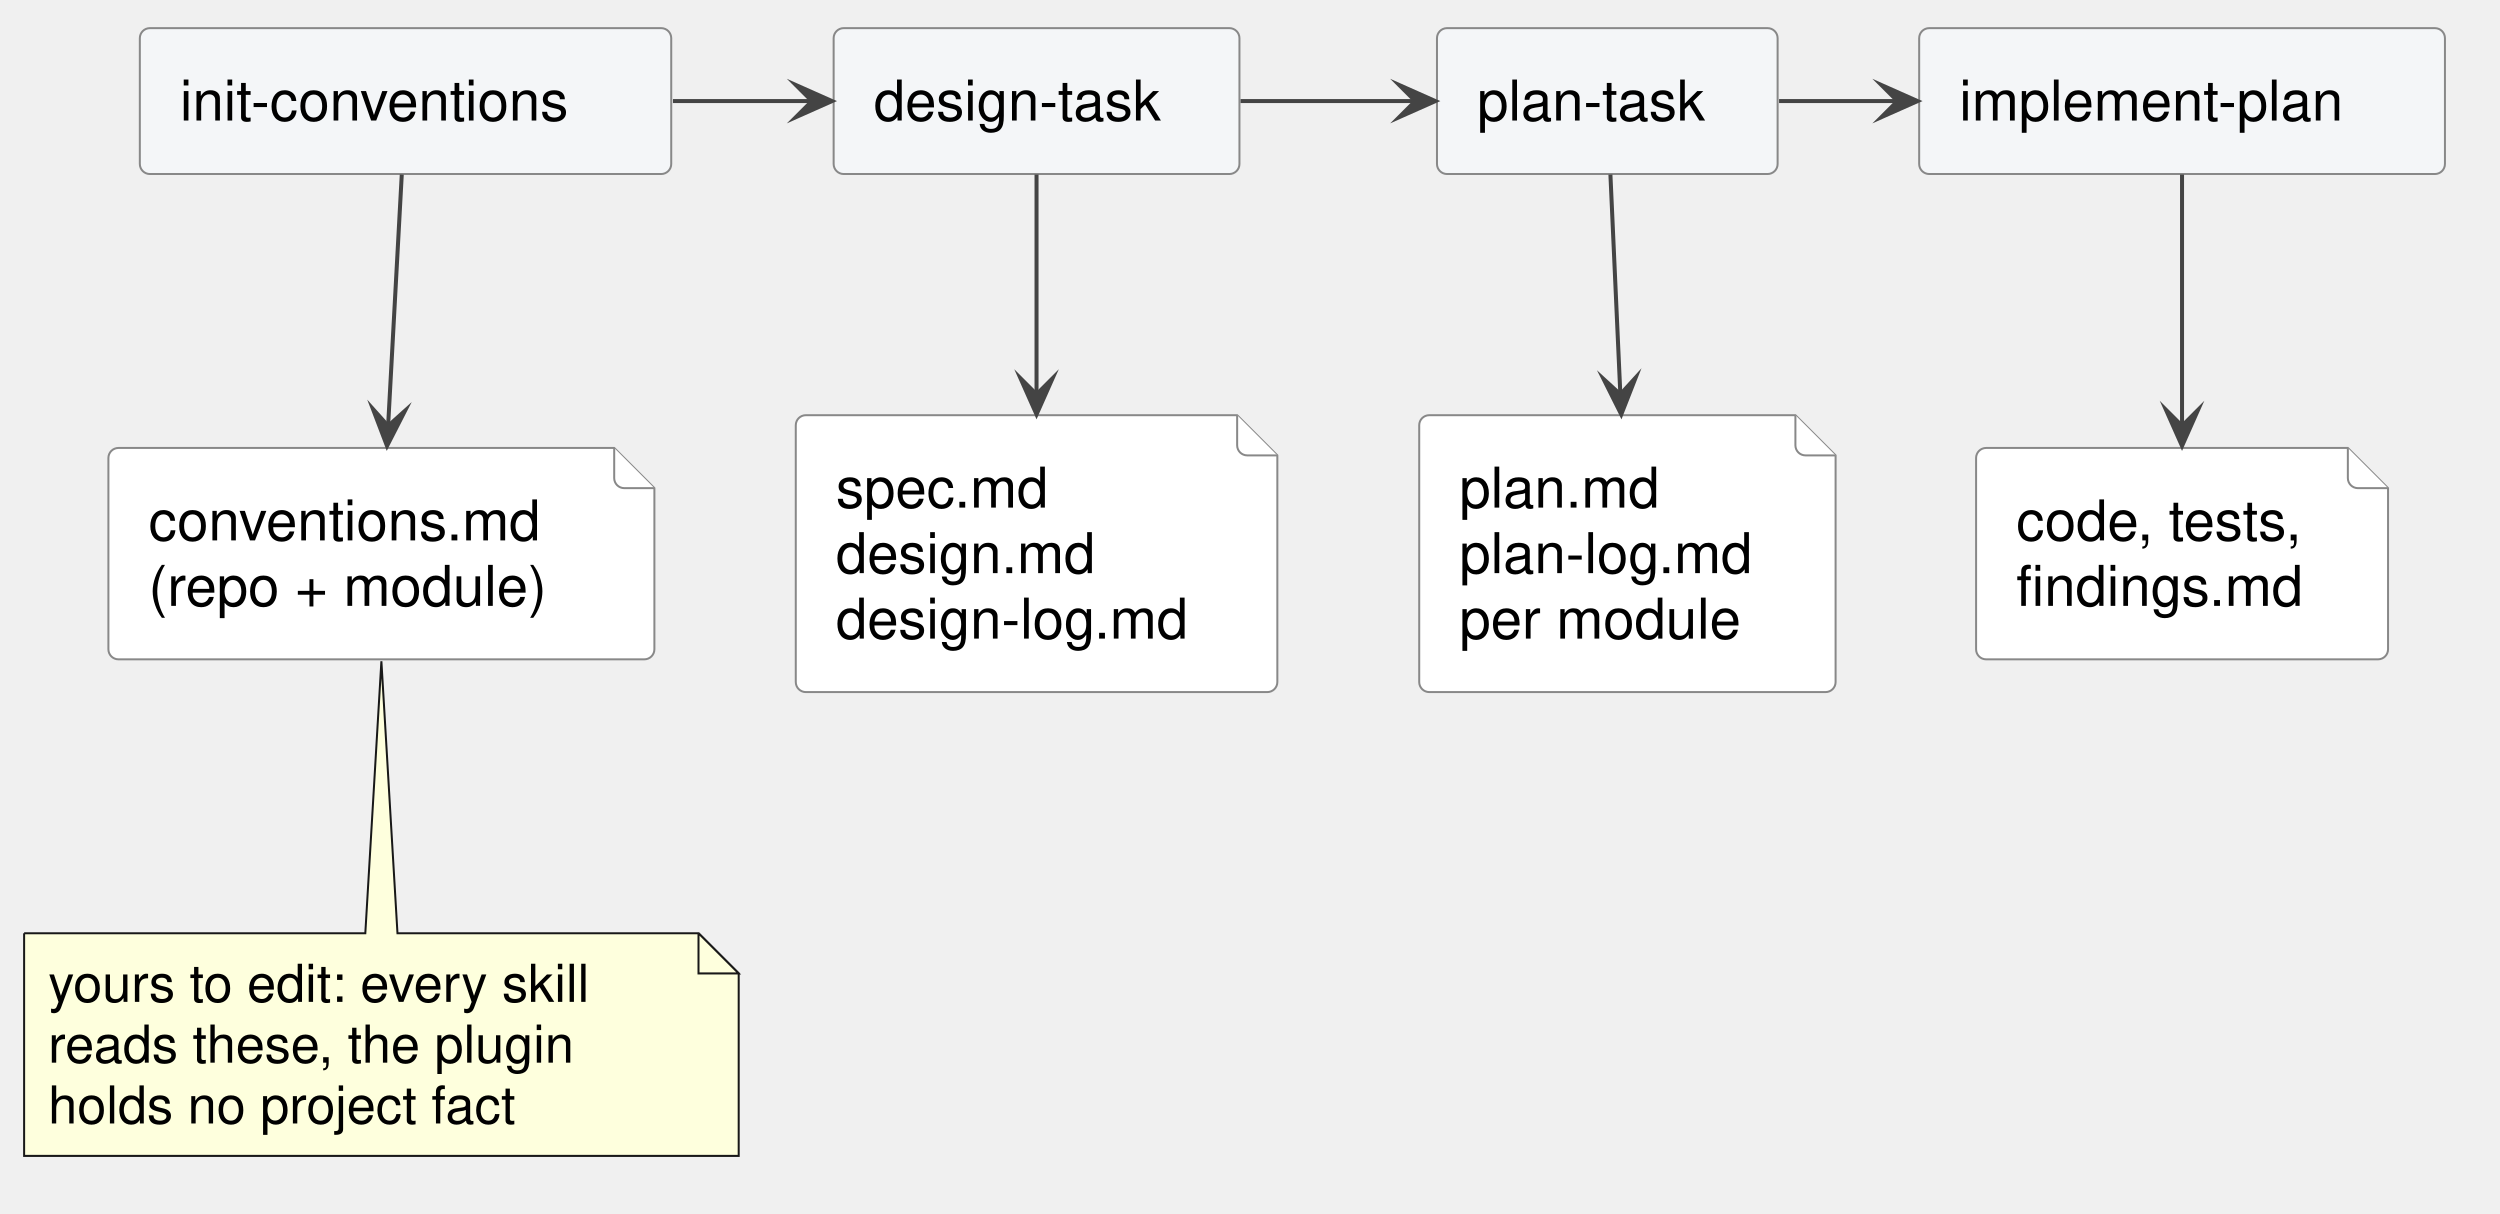
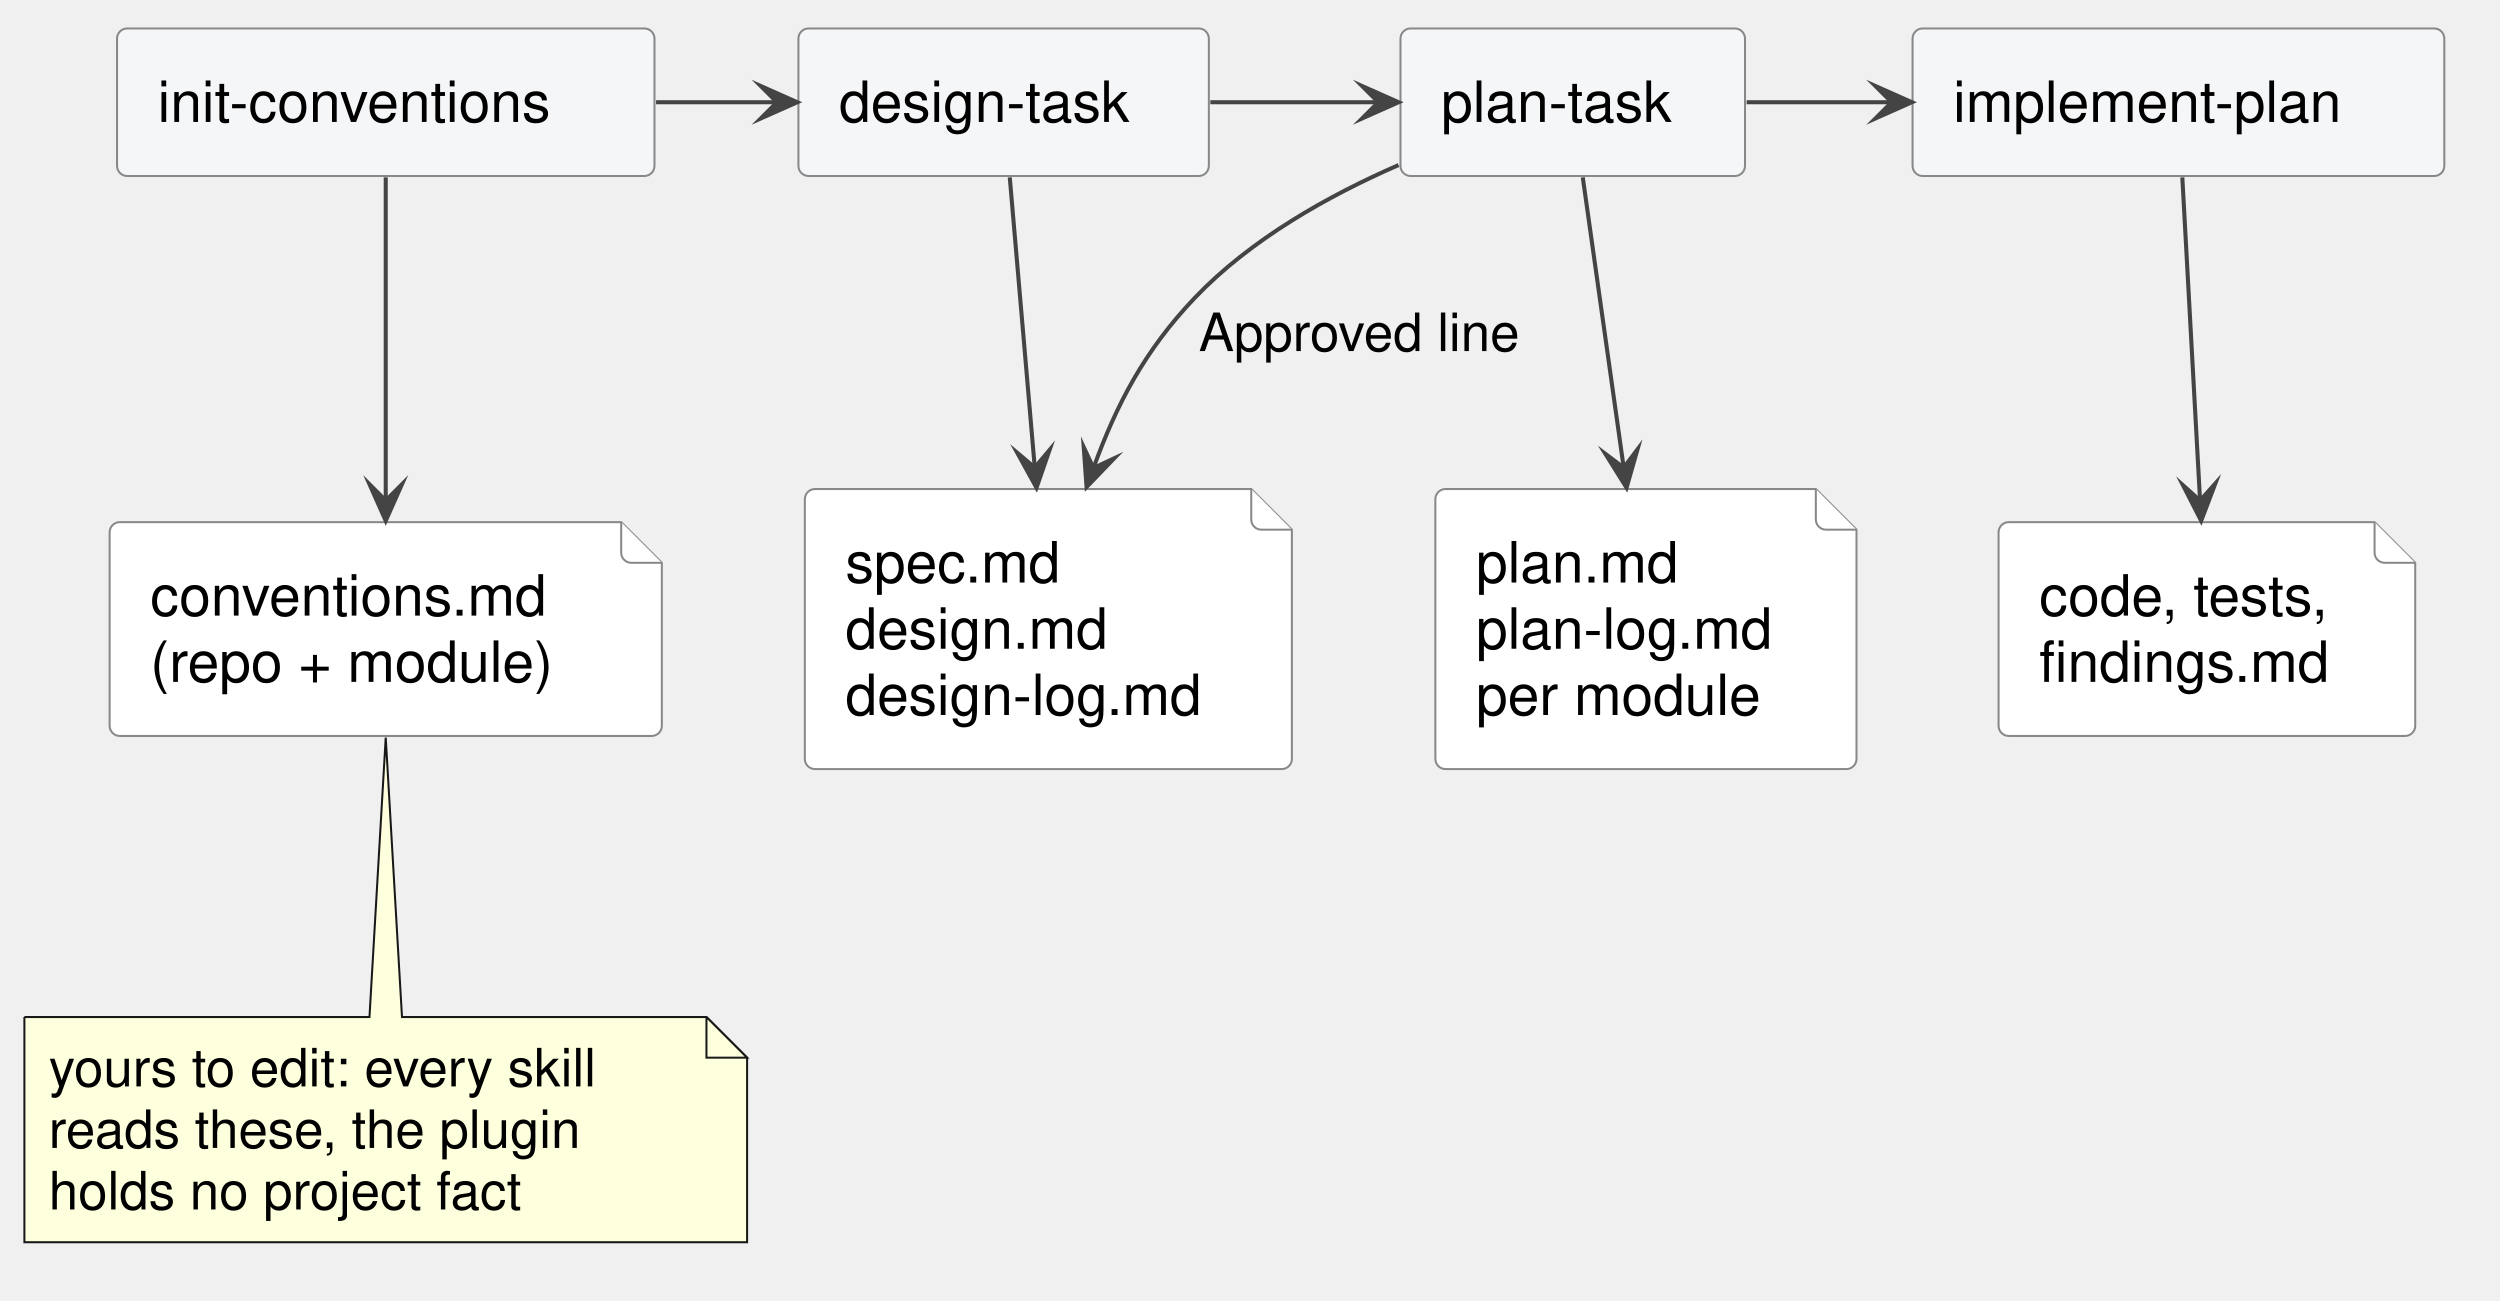
- <svg xmlns="http://www.w3.org/2000/svg" version="1.1" data-diagram-type="DESCRIPTION" style="width:622px;height:302px;background:#FFFFFF;" width="622px" height="302px" viewBox="0 0 622 302" zoomAndPan="magnify" preserveAspectRatio="none" contentStyleType="text/css">
+ <svg xmlns="http://www.w3.org/2000/svg" version="1.1" data-diagram-type="DESCRIPTION" style="width:615px;height:320px;background:#FFFFFF;" width="615px" height="320px" viewBox="0 0 615 320" zoomAndPan="magnify" preserveAspectRatio="none" contentStyleType="text/css">
  <defs />
  <g font-family="sans-serif" lengthAdjust="spacing">
    <g class="entity" data-qualified-name="IC" id="ent0001" data-source-line="14">
-       <rect x="34.79" y="7" width="132.212" height="36.297" fill="#F4F6F8" style="stroke:#888;stroke-width:0.5;" rx="2.5" ry="2.5" />
-       <text x="44.79" y="29.995" fill="#000" font-size="14" textLength="112.212" font-family="Helvetica">init-conventions</text>
+       <rect x="28.79" y="7" width="132.212" height="36.297" fill="#F4F6F8" style="stroke:#888;stroke-width:0.5;" rx="2.5" ry="2.5" />
+       <text x="38.79" y="29.995" fill="#000" font-size="14" textLength="112.212" font-family="Helvetica">init-conventions</text>
    </g>
    <g class="entity" data-qualified-name="DT" id="ent0002" data-source-line="15">
-       <rect x="207.41" y="7" width="100.965" height="36.297" fill="#F4F6F8" style="stroke:#888;stroke-width:0.5;" rx="2.5" ry="2.5" />
-       <text x="217.41" y="29.995" fill="#000" font-size="14" textLength="80.965" font-family="Helvetica">design-task</text>
+       <rect x="196.41" y="7" width="100.965" height="36.297" fill="#F4F6F8" style="stroke:#888;stroke-width:0.5;" rx="2.5" ry="2.5" />
+       <text x="206.41" y="29.995" fill="#000" font-size="14" textLength="80.965" font-family="Helvetica">design-task</text>
    </g>
    <g class="entity" data-qualified-name="PT" id="ent0003" data-source-line="16">
-       <rect x="357.52" y="7" width="84.75" height="36.297" fill="#F4F6F8" style="stroke:#888;stroke-width:0.5;" rx="2.5" ry="2.5" />
-       <text x="367.52" y="29.995" fill="#000" font-size="14" textLength="64.75" font-family="Helvetica">plan-task</text>
+       <rect x="344.52" y="7" width="84.75" height="36.297" fill="#F4F6F8" style="stroke:#888;stroke-width:0.5;" rx="2.5" ry="2.5" />
+       <text x="354.52" y="29.995" fill="#000" font-size="14" textLength="64.75" font-family="Helvetica">plan-task</text>
    </g>
    <g class="entity" data-qualified-name="IP" id="ent0004" data-source-line="17">
-       <rect x="477.49" y="7" width="130.811" height="36.297" fill="#F4F6F8" style="stroke:#888;stroke-width:0.5;" rx="2.5" ry="2.5" />
-       <text x="487.49" y="29.995" fill="#000" font-size="14" textLength="110.811" font-family="Helvetica">implement-plan</text>
+       <rect x="470.49" y="7" width="130.811" height="36.297" fill="#F4F6F8" style="stroke:#888;stroke-width:0.5;" rx="2.5" ry="2.5" />
+       <text x="480.49" y="29.995" fill="#000" font-size="14" textLength="110.811" font-family="Helvetica">implement-plan</text>
    </g>
    <g class="entity" data-qualified-name="CV" id="ent0005" data-source-line="18">
-       <path d="M26.97,113.95 L26.97,161.544 A2.5,2.5 0 0 0 29.47,164.044 L160.312,164.044 A2.5,2.5 0 0 0 162.812,161.544 L162.812,121.45 L152.812,111.45 L29.47,111.45 A2.5,2.5 0 0 0 26.97,113.95" style="stroke:#888;stroke-width:0.5;" fill="#FFF" />
-       <path d="M152.812,111.45 L152.812,118.95 A2.5,2.5 0 0 0 155.312,121.45 L162.812,121.45" style="stroke:#888;stroke-width:0.5;" fill="#FFF" />
-       <text x="36.97" y="134.445" fill="#000" font-size="14" textLength="111.993" font-family="Helvetica">conventions.md</text>
-       <text x="36.97" y="150.742" fill="#000" font-size="14" textLength="115.842" font-family="Helvetica">(repo + module)</text>
+       <path d="M26.97,130.95 L26.97,178.544 A2.5,2.5 0 0 0 29.47,181.044 L160.312,181.044 A2.5,2.5 0 0 0 162.812,178.544 L162.812,138.45 L152.812,128.45 L29.47,128.45 A2.5,2.5 0 0 0 26.97,130.95" style="stroke:#888;stroke-width:0.5;" fill="#FFF" />
+       <path d="M152.812,128.45 L152.812,135.95 A2.5,2.5 0 0 0 155.312,138.45 L162.812,138.45" style="stroke:#888;stroke-width:0.5;" fill="#FFF" />
+       <text x="36.97" y="151.445" fill="#000" font-size="14" textLength="111.993" font-family="Helvetica">conventions.md</text>
+       <text x="36.97" y="167.742" fill="#000" font-size="14" textLength="115.842" font-family="Helvetica">(repo + module)</text>
    </g>
    <g class="entity" data-qualified-name="D" id="ent0006" data-source-line="19">
-       <path d="M197.99,105.8 L197.99,169.691 A2.5,2.5 0 0 0 200.49,172.191 L315.302,172.191 A2.5,2.5 0 0 0 317.802,169.691 L317.802,113.3 L307.802,103.3 L200.49,103.3 A2.5,2.5 0 0 0 197.99,105.8" style="stroke:#888;stroke-width:0.5;" fill="#FFF" />
-       <path d="M307.802,103.3 L307.802,110.8 A2.5,2.5 0 0 0 310.302,113.3 L317.802,113.3" style="stroke:#888;stroke-width:0.5;" fill="#FFF" />
-       <text x="207.99" y="126.295" fill="#000" font-size="14" textLength="59.466" font-family="Helvetica">spec.md</text>
-       <text x="207.99" y="142.592" fill="#000" font-size="14" textLength="73.418" font-family="Helvetica">design.md</text>
-       <text x="207.99" y="158.889" fill="#000" font-size="14" textLength="99.812" font-family="Helvetica">design-log.md</text>
+       <path d="M197.99,122.8 L197.99,186.691 A2.5,2.5 0 0 0 200.49,189.191 L315.302,189.191 A2.5,2.5 0 0 0 317.802,186.691 L317.802,130.3 L307.802,120.3 L200.49,120.3 A2.5,2.5 0 0 0 197.99,122.8" style="stroke:#888;stroke-width:0.5;" fill="#FFF" />
+       <path d="M307.802,120.3 L307.802,127.8 A2.5,2.5 0 0 0 310.302,130.3 L317.802,130.3" style="stroke:#888;stroke-width:0.5;" fill="#FFF" />
+       <text x="207.99" y="143.295" fill="#000" font-size="14" textLength="59.466" font-family="Helvetica">spec.md</text>
+       <text x="207.99" y="159.592" fill="#000" font-size="14" textLength="73.418" font-family="Helvetica">design.md</text>
+       <text x="207.99" y="175.889" fill="#000" font-size="14" textLength="99.812" font-family="Helvetica">design-log.md</text>
    </g>
    <g class="entity" data-qualified-name="P" id="ent0007" data-source-line="20">
-       <path d="M353.1,105.8 L353.1,169.691 A2.5,2.5 0 0 0 355.6,172.191 L454.197,172.191 A2.5,2.5 0 0 0 456.697,169.691 L456.697,113.3 L446.697,103.3 L355.6,103.3 A2.5,2.5 0 0 0 353.1,105.8" style="stroke:#888;stroke-width:0.5;" fill="#FFF" />
-       <path d="M446.697,103.3 L446.697,110.8 A2.5,2.5 0 0 0 449.197,113.3 L456.697,113.3" style="stroke:#888;stroke-width:0.5;" fill="#FFF" />
-       <text x="363.1" y="126.295" fill="#000" font-size="14" textLength="57.203" font-family="Helvetica">plan.md</text>
-       <text x="363.1" y="142.592" fill="#000" font-size="14" textLength="83.597" font-family="Helvetica">plan-log.md</text>
-       <text x="363.1" y="158.889" fill="#000" font-size="14" textLength="80.172" font-family="Helvetica">per module</text>
+       <path d="M353.1,122.8 L353.1,186.691 A2.5,2.5 0 0 0 355.6,189.191 L454.197,189.191 A2.5,2.5 0 0 0 456.697,186.691 L456.697,130.3 L446.697,120.3 L355.6,120.3 A2.5,2.5 0 0 0 353.1,122.8" style="stroke:#888;stroke-width:0.5;" fill="#FFF" />
+       <path d="M446.697,120.3 L446.697,127.8 A2.5,2.5 0 0 0 449.197,130.3 L456.697,130.3" style="stroke:#888;stroke-width:0.5;" fill="#FFF" />
+       <text x="363.1" y="143.295" fill="#000" font-size="14" textLength="57.203" font-family="Helvetica">plan.md</text>
+       <text x="363.1" y="159.592" fill="#000" font-size="14" textLength="83.597" font-family="Helvetica">plan-log.md</text>
+       <text x="363.1" y="175.889" fill="#000" font-size="14" textLength="80.172" font-family="Helvetica">per module</text>
    </g>
    <g class="entity" data-qualified-name="C" id="ent0008" data-source-line="21">
-       <path d="M491.65,113.95 L491.65,161.544 A2.5,2.5 0 0 0 494.15,164.044 L591.646,164.044 A2.5,2.5 0 0 0 594.146,161.544 L594.146,121.45 L584.146,111.45 L494.15,111.45 A2.5,2.5 0 0 0 491.65,113.95" style="stroke:#888;stroke-width:0.5;" fill="#FFF" />
-       <path d="M584.146,111.45 L584.146,118.95 A2.5,2.5 0 0 0 586.646,121.45 L594.146,121.45" style="stroke:#888;stroke-width:0.5;" fill="#FFF" />
-       <text x="501.65" y="134.445" fill="#000" font-size="14" textLength="81.293" font-family="Helvetica">code, tests,</text>
-       <text x="501.65" y="150.742" fill="#000" font-size="14" textLength="82.496" font-family="Helvetica">findings.md</text>
+       <path d="M491.65,130.95 L491.65,178.544 A2.5,2.5 0 0 0 494.15,181.044 L591.646,181.044 A2.5,2.5 0 0 0 594.146,178.544 L594.146,138.45 L584.146,128.45 L494.15,128.45 A2.5,2.5 0 0 0 491.65,130.95" style="stroke:#888;stroke-width:0.5;" fill="#FFF" />
+       <path d="M584.146,128.45 L584.146,135.95 A2.5,2.5 0 0 0 586.646,138.45 L594.146,138.45" style="stroke:#888;stroke-width:0.5;" fill="#FFF" />
+       <text x="501.65" y="151.445" fill="#000" font-size="14" textLength="81.293" font-family="Helvetica">code, tests,</text>
+       <text x="501.65" y="167.742" fill="#000" font-size="14" textLength="82.496" font-family="Helvetica">findings.md</text>
    </g>
    <g class="entity" data-qualified-name="GMN9" id="ent0010" data-source-line="24">
-       <path d="M6,232.19 L6,287.588 A0,0 0 0 0 6,287.588 L183.787,287.588 A0,0 0 0 0 183.787,287.588 L183.787,242.19 L173.787,232.19 L98.89,232.19 L94.89,164.52 L90.89,232.19 L6,232.19 A0,0 0 0 0 6,232.19" style="stroke:#181818;stroke-width:0.5;" fill="#FEFFDD" />
-       <path d="M173.787,232.19 L173.787,242.19 L183.787,242.19 L173.787,232.19" style="stroke:#181818;stroke-width:0.5;" fill="#FEFFDD" />
-       <text x="12" y="249.257" fill="#000" font-size="13" textLength="156.787" font-family="Helvetica">yours to edit: every skill</text>
-       <text x="12" y="264.39" fill="#000" font-size="13" textLength="150.509" font-family="Helvetica">reads these, the plugin</text>
-       <text x="12" y="279.523" fill="#000" font-size="13" textLength="133.612" font-family="Helvetica">holds no project fact</text>
+       <path d="M6,250.19 L6,305.588 A0,0 0 0 0 6,305.588 L183.787,305.588 A0,0 0 0 0 183.787,305.588 L183.787,260.19 L173.787,250.19 L98.89,250.19 L94.89,181.44 L90.89,250.19 L6,250.19 A0,0 0 0 0 6,250.19" style="stroke:#181818;stroke-width:0.5;" fill="#FEFFDD" />
+       <path d="M173.787,250.19 L173.787,260.19 L183.787,260.19 L173.787,250.19" style="stroke:#181818;stroke-width:0.5;" fill="#FEFFDD" />
+       <text x="12" y="267.257" fill="#000" font-size="13" textLength="156.787" font-family="Helvetica">yours to edit: every skill</text>
+       <text x="12" y="282.39" fill="#000" font-size="13" textLength="150.509" font-family="Helvetica">reads these, the plugin</text>
+       <text x="12" y="297.523" fill="#000" font-size="13" textLength="133.612" font-family="Helvetica">holds no project fact</text>
    </g>
    <g class="link" data-entity-1="ent0001" data-entity-2="ent0002" id="lnk12" data-source-line="29" data-link-type="dependency">
-       <path d="M167.43,25.15 C180.63,25.15 188.82,25.15 202.01,25.15" style="stroke:#444;stroke-width:1;" fill="none" id="IC-to-DT" />
-       <polygon points="207.01,25.15,198.01,21.15,202.01,25.15,198.01,29.15,207.01,25.15" fill="#444" style="stroke:#444;stroke-width:1;stroke-linejoin:miter;stroke-miterlimit:10;" />
+       <path d="M161.39,25.15 C172.97,25.15 179.55,25.15 191.13,25.15" style="stroke:#444;stroke-width:1;" fill="none" id="IC-to-DT" />
+       <polygon points="196.13,25.15,187.13,21.15,191.13,25.15,187.13,29.15,196.13,25.15" fill="#444" style="stroke:#444;stroke-width:1;stroke-linejoin:miter;stroke-miterlimit:10;" />
    </g>
    <g class="link" data-entity-1="ent0002" data-entity-2="ent0003" id="lnk13" data-source-line="30" data-link-type="dependency">
-       <path d="M308.65,25.15 C324.81,25.15 335.96,25.15 352.12,25.15" style="stroke:#444;stroke-width:1;" fill="none" id="DT-to-PT" />
-       <polygon points="357.12,25.15,348.12,21.15,352.12,25.15,348.12,29.15,357.12,25.15" fill="#444" style="stroke:#444;stroke-width:1;stroke-linejoin:miter;stroke-miterlimit:10;" />
+       <path d="M297.75,25.15 C313.19,25.15 323.63,25.15 339.06,25.15" style="stroke:#444;stroke-width:1;" fill="none" id="DT-to-PT" />
+       <polygon points="344.06,25.15,335.06,21.15,339.06,25.15,335.06,29.15,344.06,25.15" fill="#444" style="stroke:#444;stroke-width:1;stroke-linejoin:miter;stroke-miterlimit:10;" />
    </g>
    <g class="link" data-entity-1="ent0003" data-entity-2="ent0004" id="lnk14" data-source-line="31" data-link-type="dependency">
-       <path d="M442.63,25.15 C454.11,25.15 460.6,25.15 472.09,25.15" style="stroke:#444;stroke-width:1;" fill="none" id="PT-to-IP" />
-       <polygon points="477.09,25.15,468.09,21.15,472.09,25.15,468.09,29.15,477.09,25.15" fill="#444" style="stroke:#444;stroke-width:1;stroke-linejoin:miter;stroke-miterlimit:10;" />
+       <path d="M429.67,25.15 C443.23,25.15 451.78,25.15 465.34,25.15" style="stroke:#444;stroke-width:1;" fill="none" id="PT-to-IP" />
+       <polygon points="470.34,25.15,461.34,21.15,465.34,25.15,461.34,29.15,470.34,25.15" fill="#444" style="stroke:#444;stroke-width:1;stroke-linejoin:miter;stroke-miterlimit:10;" />
    </g>
    <g class="link" data-entity-1="ent0001" data-entity-2="ent0005" id="lnk15" data-source-line="32" data-link-type="dependency">
-       <path d="M99.96,43.43 C98.97,61.54 97.691,85.187 96.561,105.967" style="stroke:#444;stroke-width:1;" fill="none" id="IC-to-CV" />
-       <polygon points="96.29,110.96,100.773,102.19,96.561,105.967,92.785,101.756,96.29,110.96" fill="#444" style="stroke:#444;stroke-width:1;stroke-linejoin:miter;stroke-miterlimit:10;" />
+       <path d="M94.89,43.63 C94.89,65.47 94.89,98.02 94.89,123.12" style="stroke:#444;stroke-width:1;" fill="none" id="IC-to-CV" />
+       <polygon points="94.89,128.12,98.89,119.12,94.89,123.12,90.89,119.12,94.89,128.12" fill="#444" style="stroke:#444;stroke-width:1;stroke-linejoin:miter;stroke-miterlimit:10;" />
    </g>
    <g class="link" data-entity-1="ent0002" data-entity-2="ent0006" id="lnk16" data-source-line="33" data-link-type="dependency">
-       <path d="M257.89,43.43 C257.89,59.35 257.89,78.41 257.89,98.11" style="stroke:#444;stroke-width:1;" fill="none" id="DT-to-D" />
-       <polygon points="257.89,103.11,261.89,94.11,257.89,98.11,253.89,94.11,257.89,103.11" fill="#444" style="stroke:#444;stroke-width:1;stroke-linejoin:miter;stroke-miterlimit:10;" />
+       <path d="M248.4,43.63 C250.09,63.21 252.442,90.458 254.552,115.008" style="stroke:#444;stroke-width:1;" fill="none" id="DT-to-D" />
+       <polygon points="254.98,119.99,258.195,110.681,254.552,115.008,250.224,111.366,254.98,119.99" fill="#444" style="stroke:#444;stroke-width:1;stroke-linejoin:miter;stroke-miterlimit:10;" />
    </g>
    <g class="link" data-entity-1="ent0003" data-entity-2="ent0007" id="lnk17" data-source-line="34" data-link-type="dependency">
-       <path d="M400.67,43.43 C401.39,59.35 402.254,78.415 403.144,98.115" style="stroke:#444;stroke-width:1;" fill="none" id="PT-to-P" />
-       <polygon points="403.37,103.11,406.96,93.939,403.144,98.115,398.968,94.3,403.37,103.11" fill="#444" style="stroke:#444;stroke-width:1;stroke-linejoin:miter;stroke-miterlimit:10;" />
+       <path d="M389.36,43.63 C392.12,63.21 395.972,90.489 399.432,115.039" style="stroke:#444;stroke-width:1;" fill="none" id="PT-to-P" />
+       <polygon points="400.13,119.99,402.835,110.52,399.432,115.039,394.913,111.636,400.13,119.99" fill="#444" style="stroke:#444;stroke-width:1;stroke-linejoin:miter;stroke-miterlimit:10;" />
    </g>
-     <g class="link" data-entity-1="ent0004" data-entity-2="ent0008" id="lnk18" data-source-line="35" data-link-type="dependency">
-       <path d="M542.89,43.43 C542.89,61.54 542.89,85.18 542.89,105.96" style="stroke:#444;stroke-width:1;" fill="none" id="IP-to-C" />
-       <polygon points="542.89,110.96,546.89,101.96,542.89,105.96,538.89,101.96,542.89,110.96" fill="#444" style="stroke:#444;stroke-width:1;stroke-linejoin:miter;stroke-miterlimit:10;" />
+     <g class="link" data-entity-1="ent0003" data-entity-2="ent0006" id="lnk18" data-source-line="35" data-link-type="dependency">
+       <path d="M344.05,40.6 C326.73,48.15 307.63,58.88 293.89,73.3 C281.55,86.26 274.664,99.479 268.994,115.119" style="stroke:#444;stroke-width:1;" fill="none" id="PT-to-D" />
+       <polygon points="267.29,119.82,274.118,112.722,268.994,115.119,266.597,109.996,267.29,119.82" fill="#444" style="stroke:#444;stroke-width:1;stroke-linejoin:miter;stroke-miterlimit:10;" />
+       <text x="294.89" y="86.367" fill="#000" font-size="13" textLength="90.232" font-family="Helvetica">Approved line</text>
+     </g>
+     <g class="link" data-entity-1="ent0004" data-entity-2="ent0008" id="lnk19" data-source-line="36" data-link-type="dependency">
+       <path d="M536.85,43.63 C538.05,65.47 539.836,98.028 541.216,123.128" style="stroke:#444;stroke-width:1;" fill="none" id="IP-to-C" />
+       <polygon points="541.49,128.12,544.99,118.914,541.216,123.128,537.002,119.353,541.49,128.12" fill="#444" style="stroke:#444;stroke-width:1;stroke-linejoin:miter;stroke-miterlimit:10;" />
    </g>
  </g>
</svg>
